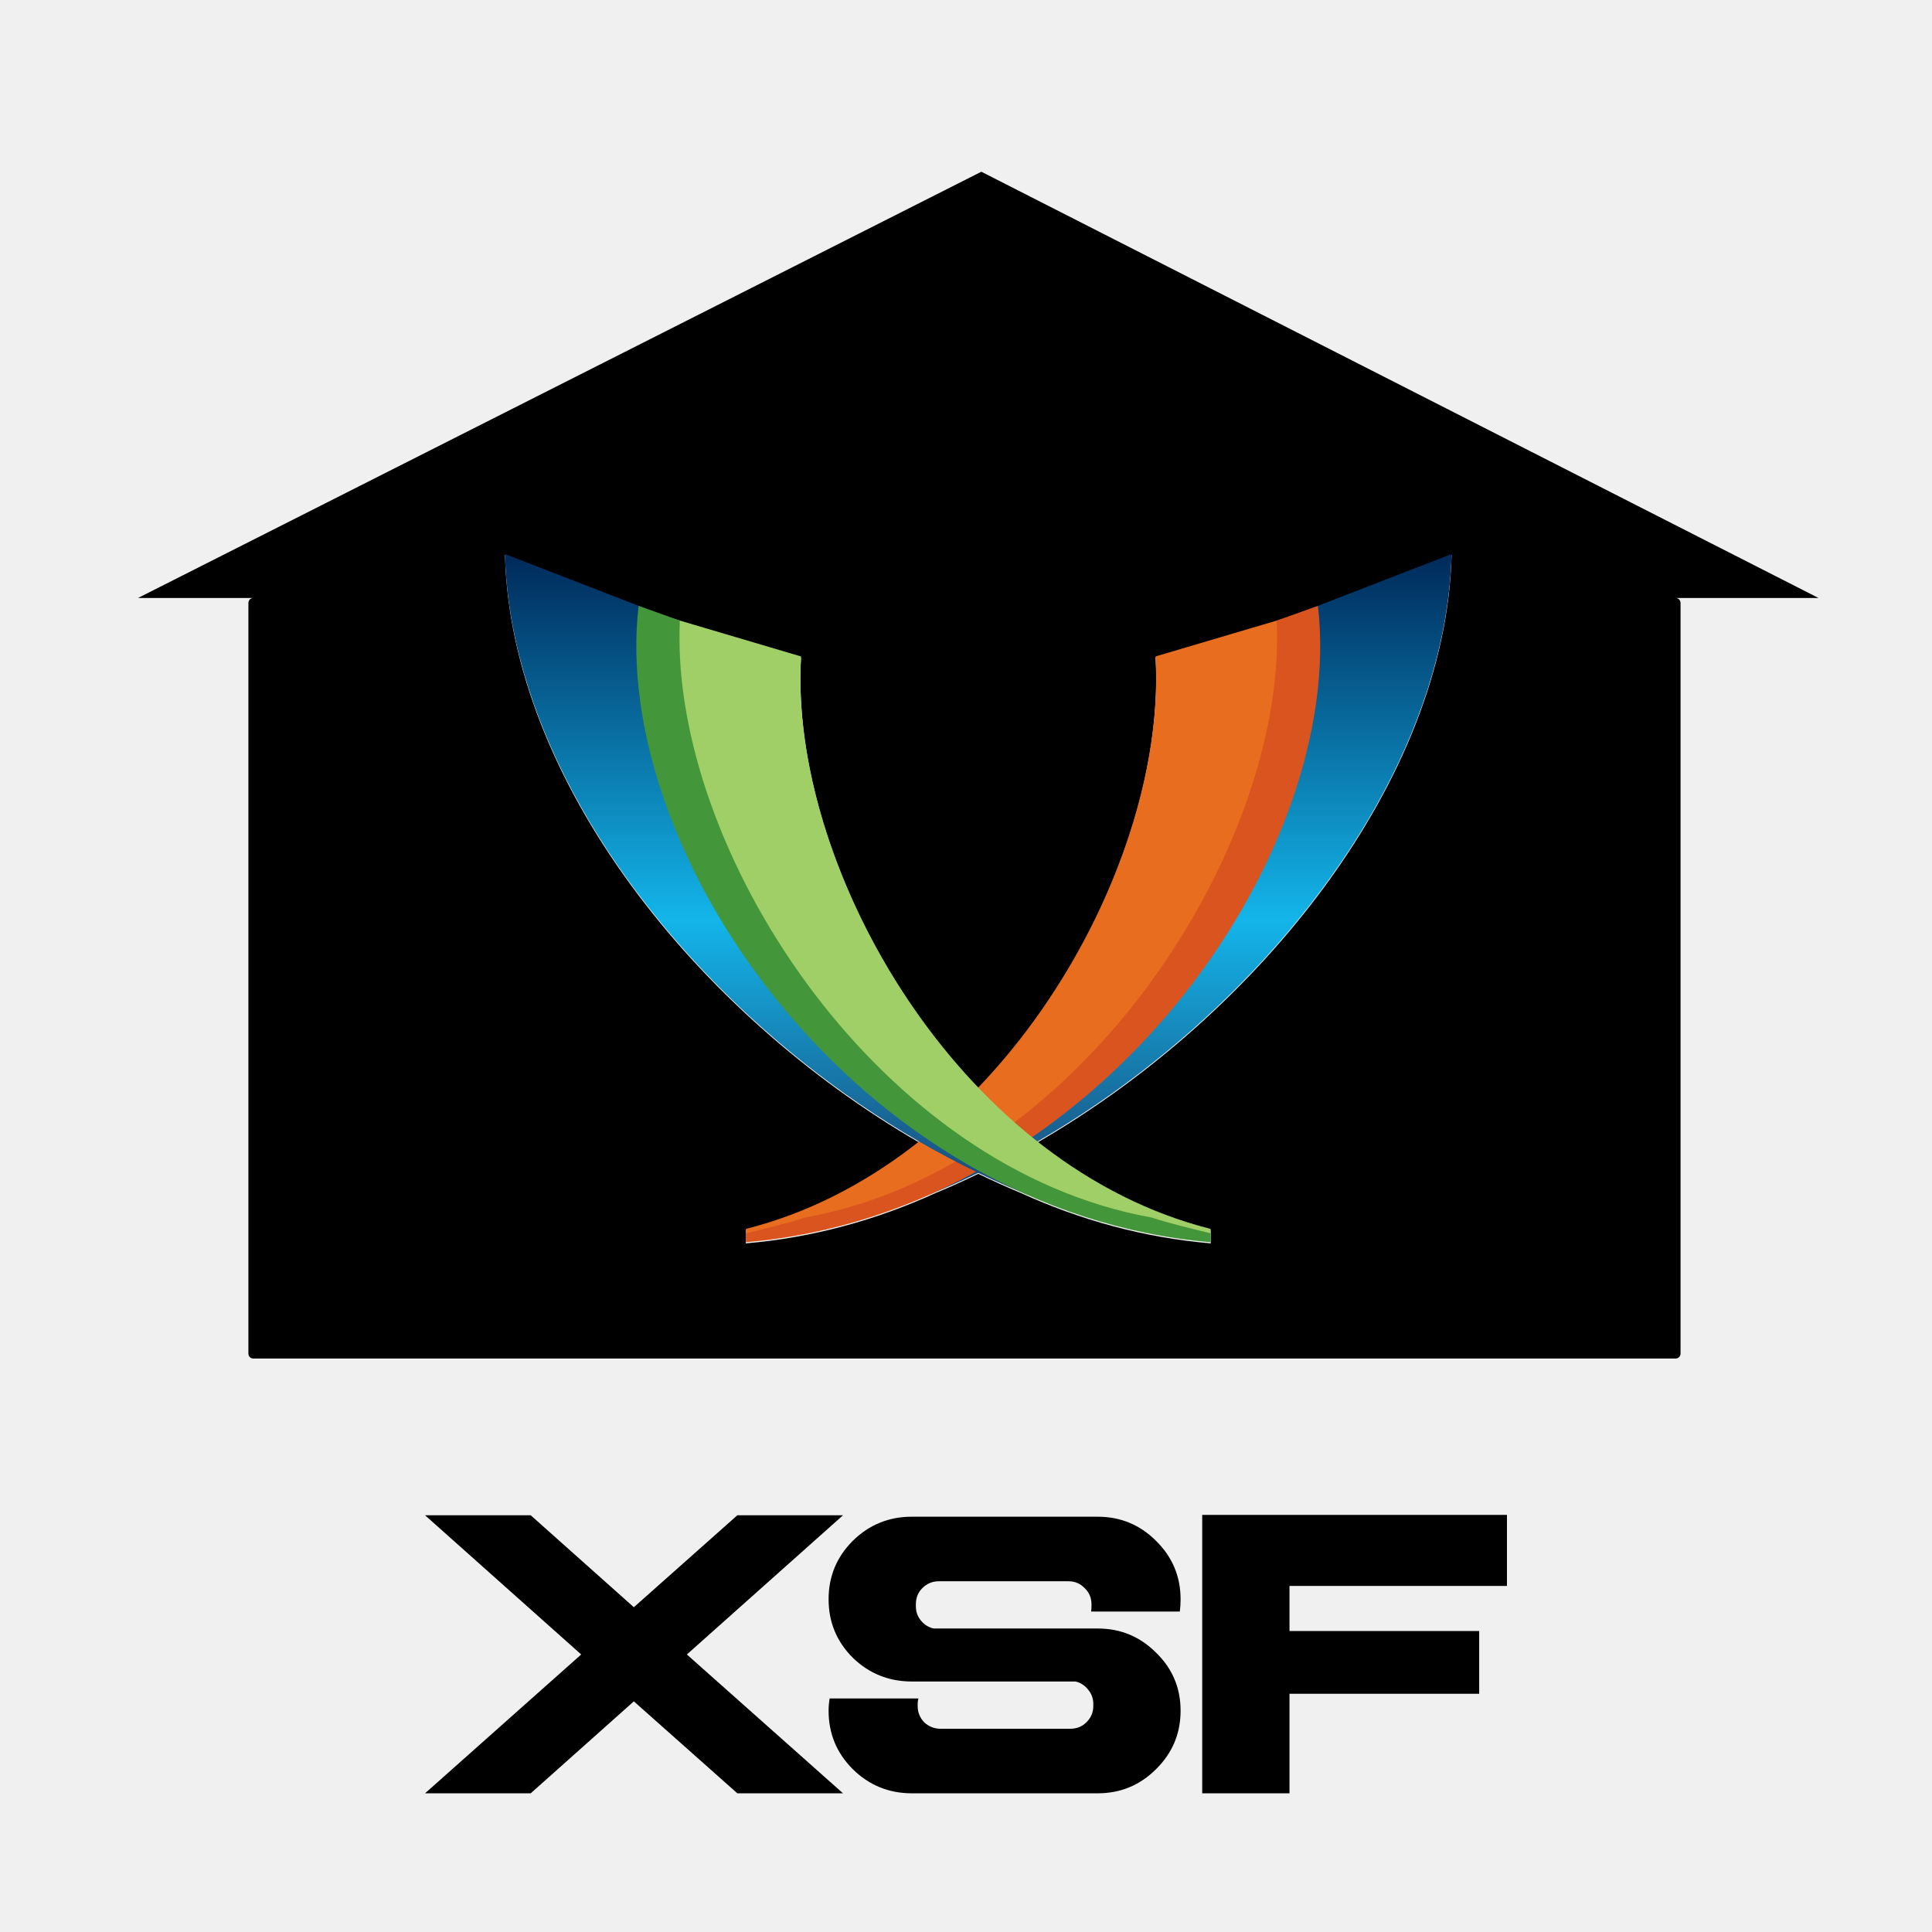
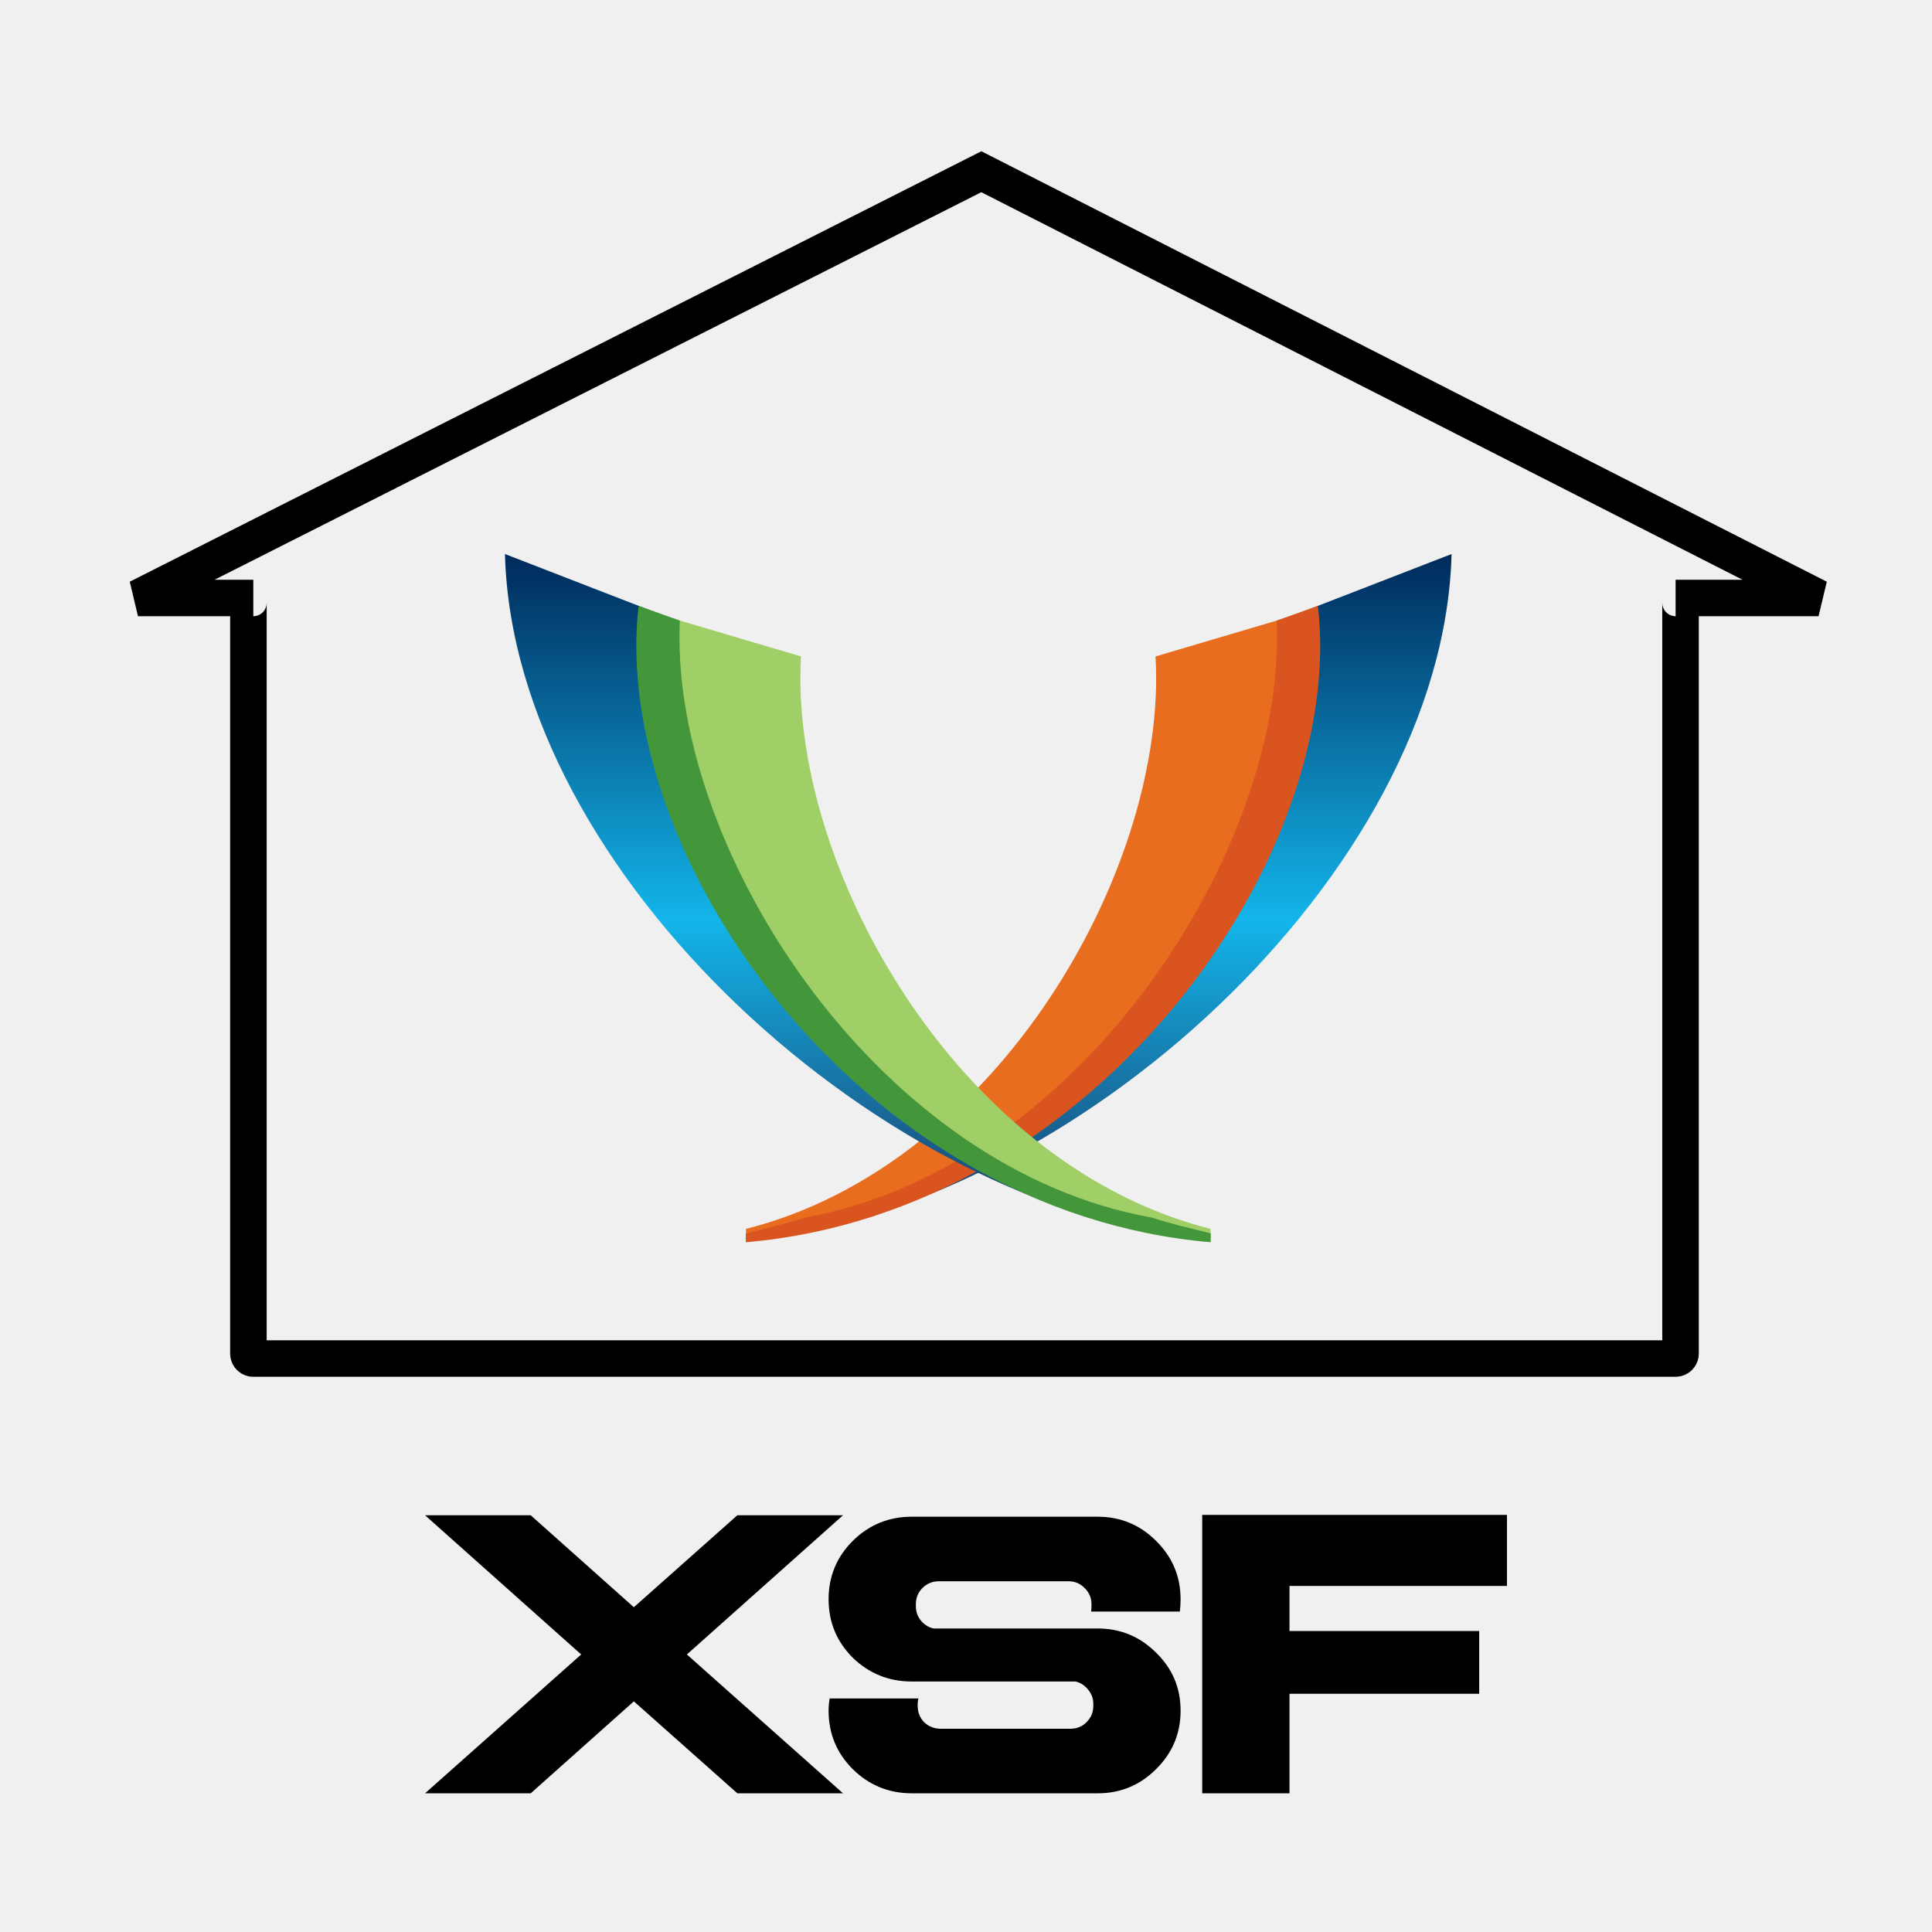
<svg xmlns="http://www.w3.org/2000/svg" version="1.1" xml:space="preserve" viewBox="0 0 200 200" width="200px" height="200px" x="0px" y="0px" enable-background="new 0 0 200 200" id="svg15">
  <g id="g2">
    <path d="m 24.612,160.034 16.165,14.411 -16.165,14.373 h 10.939 l 10.677,-9.52 10.715,9.52 h 10.939 l -16.165,-14.373 16.165,-14.411 H 56.943 l -10.715,9.52 -10.677,-9.52 z m 50.4,0.149 q -3.584,0 -6.123,2.501 -2.501,2.501 -2.501,6.048 0,3.547 2.501,6.048 2.539,2.464 6.123,2.464 h 16.949 q 0.784,0.187 1.307,0.859 0.523,0.635 0.523,1.456 v 0.224 q 0,0.971 -0.709,1.68 -0.672,0.672 -1.68,0.672 H 77.999 q -1.008,0 -1.717,-0.672 -0.672,-0.709 -0.672,-1.68 v -0.224 q 0,-0.261 0.075,-0.56 H 66.5 q -0.112,0.635 -0.112,1.269 0,3.547 2.501,6.048 2.539,2.501 6.123,2.501 h 19.227 q 3.547,0 6.048,-2.501 2.539,-2.501 2.539,-6.048 0,-3.547 -2.539,-6.011 -2.501,-2.501 -6.048,-2.501 H 77.252 q -0.784,-0.187 -1.307,-0.821 -0.523,-0.635 -0.523,-1.493 v -0.187 q 0,-1.008 0.672,-1.68 0.709,-0.709 1.717,-0.709 h 13.403 q 1.008,0 1.68,0.709 0.709,0.672 0.709,1.68 v 0.187 q 0,0.261 -0.037,0.56 h 9.184 q 0.075,-0.635 0.075,-1.269 0,-3.547 -2.539,-6.048 -2.501,-2.501 -6.048,-2.501 z m 30.053,-0.187 v 28.821 h 9.035 v -10.304 h 19.637 v -6.496 h -19.637 v -4.667 h 22.512 v -7.355 h -22.512 -6.123 z" id="text2" style="font-size:37.333px;font-family:'Librestile Extended Bold';-inkscape-font-specification:'Librestile Extended Bold, ';white-space:pre;fill-rule:evenodd;stroke-width:11.339;stroke-linecap:round" transform="translate(19.38789,-3.174603)" aria-label="XSF" />
  </g>
  <defs id="defs15">
    <rect x="23.492" y="154.286" width="182.857" height="111.746" id="rect1" />
    <linearGradient id="SVGID_left_-3" y2="1.279e-13" gradientUnits="userSpaceOnUse" x2="-1073.2" gradientTransform="matrix(-1,0,0,1,-987.204,109.999)" y1="126.85" x1="-1073.2">
      <stop stop-color="#1b3967" offset=".011" id="stop4-6" />
      <stop stop-color="#13b5ea" offset=".467" id="stop5-7" />
      <stop stop-color="#002b5c" offset=".995" id="stop6-5" />
    </linearGradient>
    <linearGradient id="SVGID_right_-3" y2="1.279e-13" gradientUnits="userSpaceOnUse" x2="-1073.2" gradientTransform="translate(1204.188,110)" y1="126.85" x1="-1073.2">
      <stop stop-color="#1b3967" offset=".011" id="stop1-5" />
      <stop stop-color="#13b5ea" offset=".467" id="stop2-6" />
      <stop stop-color="#002b5c" offset=".995" id="stop3-2" />
    </linearGradient>
    <rect x="23.492" y="154.286" width="182.857" height="111.746" id="rect2" />
  </defs>
  <style id="style1">
	path {
		fill: black;
	}
	@media (prefers-color-scheme: dark) {
		path {
			fill: white;
		}
	}
</style>
  <linearGradient id="SVGID_right_" y2="1.279e-13" gradientUnits="userSpaceOnUse" x2="-1073.2" gradientTransform="translate(1196.604,15.36898)" y1="126.85" x1="-1073.2">
    <stop stop-color="#1b3967" offset=".011" id="stop1" />
    <stop stop-color="#13b5ea" offset=".467" id="stop2" />
    <stop stop-color="#002b5c" offset=".995" id="stop3" />
  </linearGradient>
  <linearGradient id="SVGID_left_" y2="1.279e-13" gradientUnits="userSpaceOnUse" x2="-1073.2" gradientTransform="matrix(-1,0,0,1,-994.788,15.36798)" y1="126.85" x1="-1073.2">
    <stop stop-color="#1b3967" offset=".011" id="stop4" />
    <stop stop-color="#13b5ea" offset=".467" id="stop5" />
    <stop stop-color="#002b5c" offset=".995" id="stop6" />
  </linearGradient>
  <g id="g16" transform="matrix(0.56,0,0,0.56,40.51398,-4.246739)">
-     <path id="rect16" style="fill:#000000;fill-rule:evenodd;stroke:none;stroke-width:3.78;stroke-linecap:round;fill-opacity:1" d="M 101.588 17.777 L 14.285 61.904 L 26.223 61.904 C 25.941 61.904 25.715 62.132 25.715 62.414 L 25.715 140.125 C 25.715 140.407 25.941 140.635 26.223 140.635 L 173.459 140.635 C 173.741 140.635 173.969 140.407 173.969 140.125 L 173.969 62.414 C 173.969 62.132 173.741 61.904 173.459 61.904 L 188.254 61.904 L 101.588 17.777 z M 52.277 57.471 L 66.111 62.834 L 66.113 62.836 L 70.352 64.35 L 82.922 68.07 L 82.924 68.072 C 82.881 68.808 82.855 69.544 82.855 70.287 C 82.855 83.974 89.773 100.669 101.271 112.684 C 112.77 100.669 119.688 83.974 119.688 70.287 C 119.688 69.544 119.664 68.808 119.621 68.072 L 119.621 68.07 L 132.197 64.35 L 136.414 62.842 L 136.434 62.834 L 150.268 57.471 C 149.672 80.754 130.444 104.917 107.4 118.268 C 112.722 122.469 118.744 125.672 125.32 127.328 L 125.32 127.791 C 125.325 127.792 125.331 127.794 125.336 127.795 L 125.336 128.713 C 118.345 128.117 111.756 126.269 105.686 123.502 C 104.206 122.891 102.737 122.22 101.273 121.516 C 99.813 122.219 98.346 122.886 96.869 123.496 C 90.795 126.266 84.202 128.117 77.207 128.713 L 77.207 127.795 C 77.212 127.794 77.219 127.792 77.225 127.791 L 77.225 127.33 C 83.801 125.674 89.825 122.469 95.146 118.268 C 72.102 104.918 52.873 80.755 52.277 57.471 z " transform="matrix(1.785714,0,0,1.785714,-72.34639,7.583462)" />
+     <path id="rect16" style="fill:none;fill-opacity:1;fill-rule:evenodd;stroke:#000000;stroke-width:3.78;stroke-linecap:round;stroke-opacity:1" d="M 101.588,17.777 14.285,61.904 h 11.938 c -0.282,0 -0.508,0.228 -0.508,0.51 V 140.125 c 0,0.282 0.226,0.51 0.508,0.51 H 173.459 c 0.282,0 0.51,-0.228 0.51,-0.51 V 62.414 c 0,-0.282 -0.228,-0.51 -0.51,-0.51 h 14.795 z" transform="matrix(1.785714,0,0,1.785714,-72.34639,7.583462)" />
    <path d="m 159.389,124.189 c 0.077,1.313 -1.787,0.968 -1.787,2.293 0,38.551 -46.558,97.366 -91.688,108.73 v 1.639 C 125.867,231.331 194.474,169.051 195.984,110.001 l -36.599,14.189 z" style="fill:url(#SVGID_right_-3)" id="path6" />
    <path d="m 141.257,128.932 c 0.076,1.313 0.12,2.63 0.12,3.957 0,38.551 -30.699,90.497 -75.827,101.86 v 1.639 C 124.594,233.598 171.36,173.364 171.36,127.188 c 0,-2.375 -0.128,-4.729 -0.371,-7.056 l -29.73,8.798 z" style="fill:#e96d1f" id="path7" />
    <path d="m 171.275,119.583 -7.617,2.722 c 0.041,0.962 0.066,2.254 0.066,3.225 0,41.219 -37.271,98.204 -87.272,107.12 -3.245,1.088 -7.538,2.077 -10.932,2.931 v 1.638 C 130.774,231.659 176.62,165.353 171.28,119.579 Z" style="fill:#d9541e" id="path8" />
    <path d="m 57.595,124.188 c -0.077,1.313 1.787,0.968 1.787,2.293 0,38.551 46.558,97.366 91.688,108.73 v 1.639 C 91.117,231.33 22.51,169.05 21,110 l 36.599,14.189 z" style="fill:url(#SVGID_left_-3)" id="path9" />
    <path d="m 75.727,128.931 c -0.076,1.313 -0.12,2.63 -0.12,3.957 0,38.551 30.699,90.497 75.827,101.86 v 1.639 C 92.39,233.597 45.624,173.363 45.624,127.187 c 0,-2.375 0.128,-4.729 0.371,-7.056 l 29.73,8.798 z" style="fill:#a0ce67" id="path10" />
    <path d="m 45.709,119.582 7.617,2.722 c -0.041,0.962 -0.066,2.254 -0.066,3.225 0,41.219 37.271,98.204 87.272,107.12 3.245,1.088 7.538,2.077 10.932,2.931 v 1.638 C 86.21,231.658 40.364,165.352 45.704,119.578 Z" style="fill:#439639" id="path11" />
  </g>
  <text xml:space="preserve" id="text1" style="font-style:normal;font-variant:normal;font-weight:normal;font-stretch:normal;font-size:37.333px;font-family:'Librestile Extended Bold';-inkscape-font-specification:'Librestile Extended Bold, ';text-align:start;writing-mode:lr-tb;direction:ltr;white-space:pre;shape-inside:url(#rect1);display:none;fill:#000000;fill-rule:evenodd;stroke-width:11.339;stroke-linecap:round" transform="translate(19.38789,-3.174603)">
-     <tspan x="23.492" y="188.818" id="tspan2">XSF</tspan>
+     <tspan x="23.492" y="188.818" id="tspan1">XSF</tspan>
  </text>
</svg>
